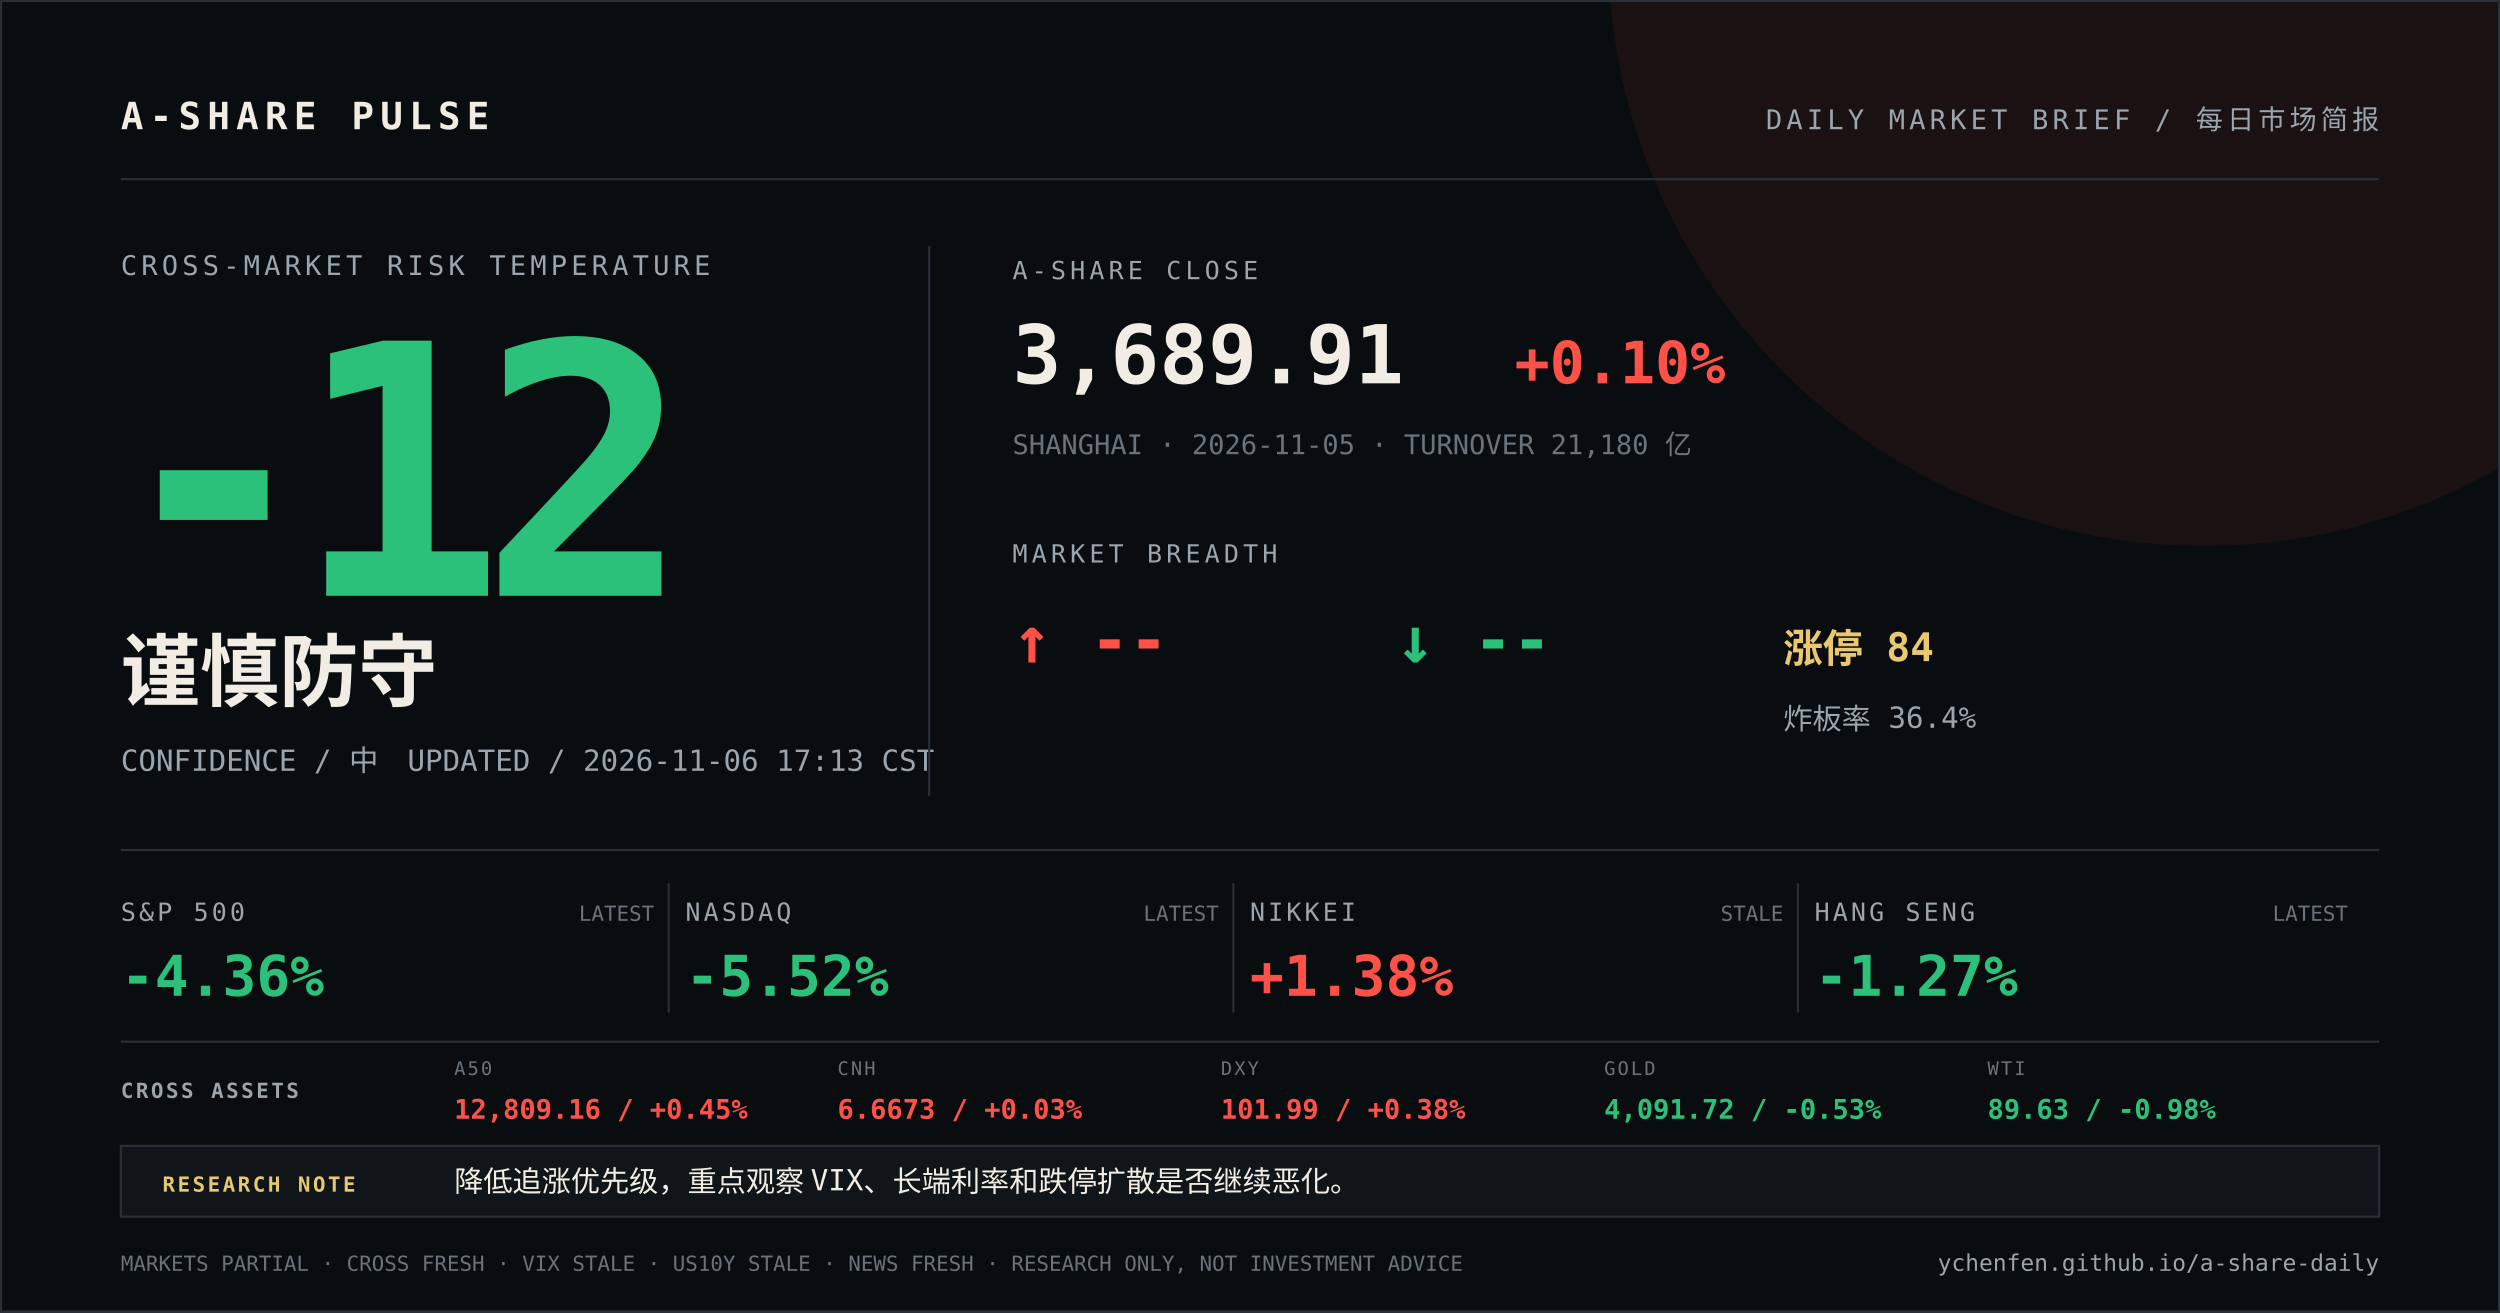
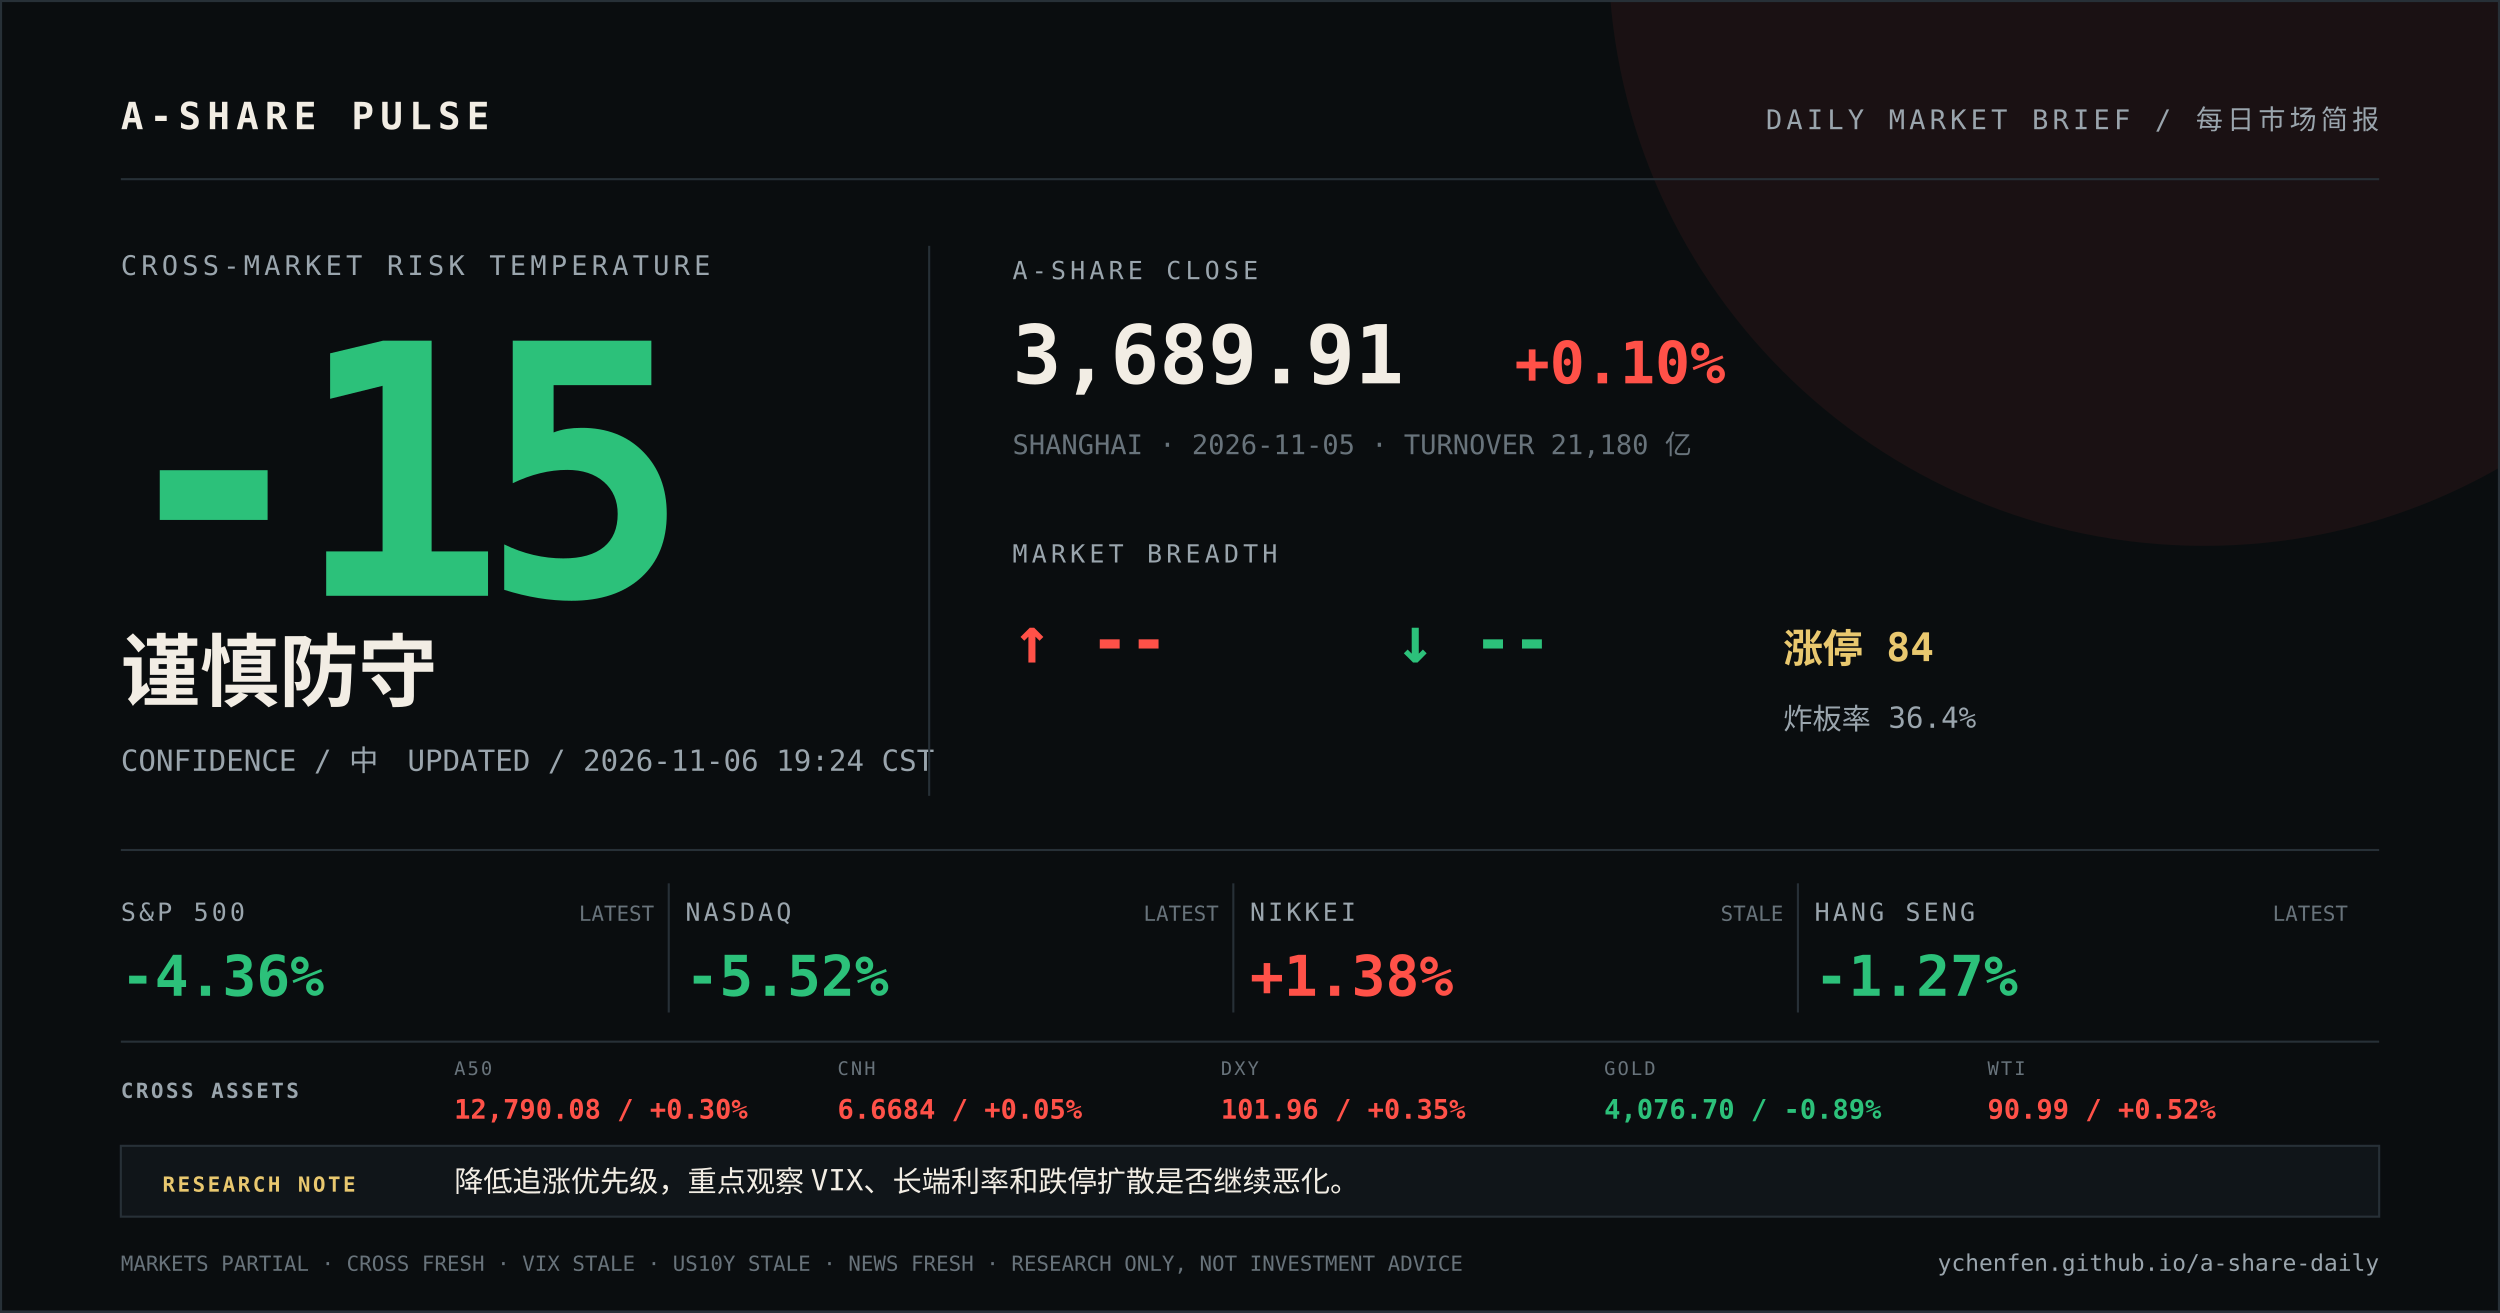
<svg xmlns="http://www.w3.org/2000/svg" width="1200" height="630" viewBox="0 0 1200 630">
  <rect width="1200" height="630" fill="#0a0d0f" />
  <circle cx="1058" cy="-24" r="286" fill="#ff5148" opacity="0.07" />
  <path d="M0 0H1200V630H0Z" fill="none" stroke="#273037" stroke-width="2" />
  <g font-family="DIN Alternate, SFMono-Regular, Menlo, monospace">
    <text x="58" y="62" fill="#f2ede4" font-size="18" font-weight="700" letter-spacing="3">A-SHARE PULSE</text>
    <text x="1142" y="62" fill="#9aa5ad" font-size="13" text-anchor="end" letter-spacing="2">DAILY MARKET BRIEF / 每日市场简报</text>
    <line x1="58" y1="86" x2="1142" y2="86" stroke="#273037" />
    <text x="58" y="132" fill="#9aa5ad" font-size="13" letter-spacing="2">CROSS-MARKET RISK TEMPERATURE</text>
-     <text x="52" y="286" fill="#2cc17a" font-size="168" font-weight="800" letter-spacing="-12">-12</text>
+     <text x="52" y="286" fill="#2cc17a" font-size="168" font-weight="800" letter-spacing="-12">-15</text>
    <text x="58" y="336" fill="#f2ede4" font-size="38" font-weight="700">谨慎防守</text>
-     <text x="58" y="370" fill="#9aa5ad" font-size="14">CONFIDENCE / 中　UPDATED / 2026-11-06 17:13 CST</text>
+     <text x="58" y="370" fill="#9aa5ad" font-size="14">CONFIDENCE / 中　UPDATED / 2026-11-06 19:24 CST</text>
    <line x1="446" y1="118" x2="446" y2="382" stroke="#273037" />
    <text x="486" y="134" fill="#9aa5ad" font-size="12" letter-spacing="2">A-SHARE CLOSE</text>
    <text x="486" y="184" fill="#f2ede4" font-size="39" font-weight="700">3,689.91</text>
    <text x="727" y="184" fill="#ff5148" font-size="28" font-weight="700">+0.10%</text>
    <text x="486" y="218" fill="#68737b" font-size="13">SHANGHAI · 2026-11-05 · TURNOVER 21,180 亿</text>
    <text x="486" y="270" fill="#9aa5ad" font-size="12" letter-spacing="2">MARKET BREADTH</text>
    <text x="486" y="318" fill="#ff5148" font-size="31" font-weight="700">↑ --</text>
    <text x="670" y="318" fill="#2cc17a" font-size="31" font-weight="700">↓ --</text>
    <text x="856" y="318" fill="#e9c86f" font-size="19" font-weight="700">涨停 84</text>
    <text x="856" y="350" fill="#9aa5ad" font-size="14">炸板率 36.4%</text>
    <line x1="58" y1="408" x2="1142" y2="408" stroke="#273037" />
    <text x="58" y="442" fill="#9aa5ad" font-size="12" letter-spacing="1.5">S&amp;P 500</text>
    <text x="58" y="478" fill="#2cc17a" font-size="27" font-weight="700">-4.36%</text>
    <text x="314" y="442" fill="#68737b" font-size="10" text-anchor="end">LATEST</text>
    <line x1="321" y1="424" x2="321" y2="486" stroke="#273037" />
    <text x="329" y="442" fill="#9aa5ad" font-size="12" letter-spacing="1.5">NASDAQ</text>
    <text x="329" y="478" fill="#2cc17a" font-size="27" font-weight="700">-5.52%</text>
    <text x="585" y="442" fill="#68737b" font-size="10" text-anchor="end">LATEST</text>
    <line x1="592" y1="424" x2="592" y2="486" stroke="#273037" />
    <text x="600" y="442" fill="#9aa5ad" font-size="12" letter-spacing="1.5">NIKKEI</text>
    <text x="600" y="478" fill="#ff5148" font-size="27" font-weight="700">+1.38%</text>
    <text x="856" y="442" fill="#68737b" font-size="10" text-anchor="end">STALE</text>
    <line x1="863" y1="424" x2="863" y2="486" stroke="#273037" />
    <text x="871" y="442" fill="#9aa5ad" font-size="12" letter-spacing="1.5">HANG SENG</text>
    <text x="871" y="478" fill="#2cc17a" font-size="27" font-weight="700">-1.27%</text>
    <text x="1127" y="442" fill="#68737b" font-size="10" text-anchor="end">LATEST</text>
    <line x1="58" y1="500" x2="1142" y2="500" stroke="#273037" />
    <text x="58" y="527" fill="#9aa5ad" font-size="10" font-weight="700" letter-spacing="1.2">CROSS ASSETS</text>
    <text x="218" y="516" fill="#68737b" font-size="9" letter-spacing="1">A50</text>
-     <text x="218" y="537" fill="#ff5148" font-size="13" font-weight="700">12,809.16 / +0.45%</text>
+     <text x="218" y="537" fill="#ff5148" font-size="13" font-weight="700">12,790.08 / +0.30%</text>
    <text x="402" y="516" fill="#68737b" font-size="9" letter-spacing="1">CNH</text>
-     <text x="402" y="537" fill="#ff5148" font-size="13" font-weight="700">6.6673 / +0.03%</text>
+     <text x="402" y="537" fill="#ff5148" font-size="13" font-weight="700">6.6684 / +0.05%</text>
    <text x="586" y="516" fill="#68737b" font-size="9" letter-spacing="1">DXY</text>
-     <text x="586" y="537" fill="#ff5148" font-size="13" font-weight="700">101.99 / +0.38%</text>
+     <text x="586" y="537" fill="#ff5148" font-size="13" font-weight="700">101.96 / +0.35%</text>
    <text x="770" y="516" fill="#68737b" font-size="9" letter-spacing="1">GOLD</text>
-     <text x="770" y="537" fill="#2cc17a" font-size="13" font-weight="700">4,091.72 / -0.53%</text>
+     <text x="770" y="537" fill="#2cc17a" font-size="13" font-weight="700">4,076.70 / -0.89%</text>
    <text x="954" y="516" fill="#68737b" font-size="9" letter-spacing="1">WTI</text>
-     <text x="954" y="537" fill="#2cc17a" font-size="13" font-weight="700">89.63 / -0.98%</text>
+     <text x="954" y="537" fill="#ff5148" font-size="13" font-weight="700">90.99 / +0.52%</text>
    <rect x="58" y="550" width="1084" height="34" fill="#101519" stroke="#273037" />
    <text x="78" y="572" fill="#e9c86f" font-size="10" font-weight="700" letter-spacing="1.2">RESEARCH NOTE</text>
    <text x="218" y="572" fill="#f2ede4" font-size="14">降低追涨优先级，重点观察 VIX、长端利率和跌停扩散是否继续恶化。</text>
    <text x="58" y="610" fill="#68737b" font-size="10">MARKETS PARTIAL · CROSS FRESH · VIX STALE · US10Y STALE · NEWS FRESH · RESEARCH ONLY, NOT INVESTMENT ADVICE</text>
    <text x="1142" y="610" fill="#9aa5ad" font-size="11" text-anchor="end">ychenfen.github.io/a-share-daily</text>
  </g>
</svg>
